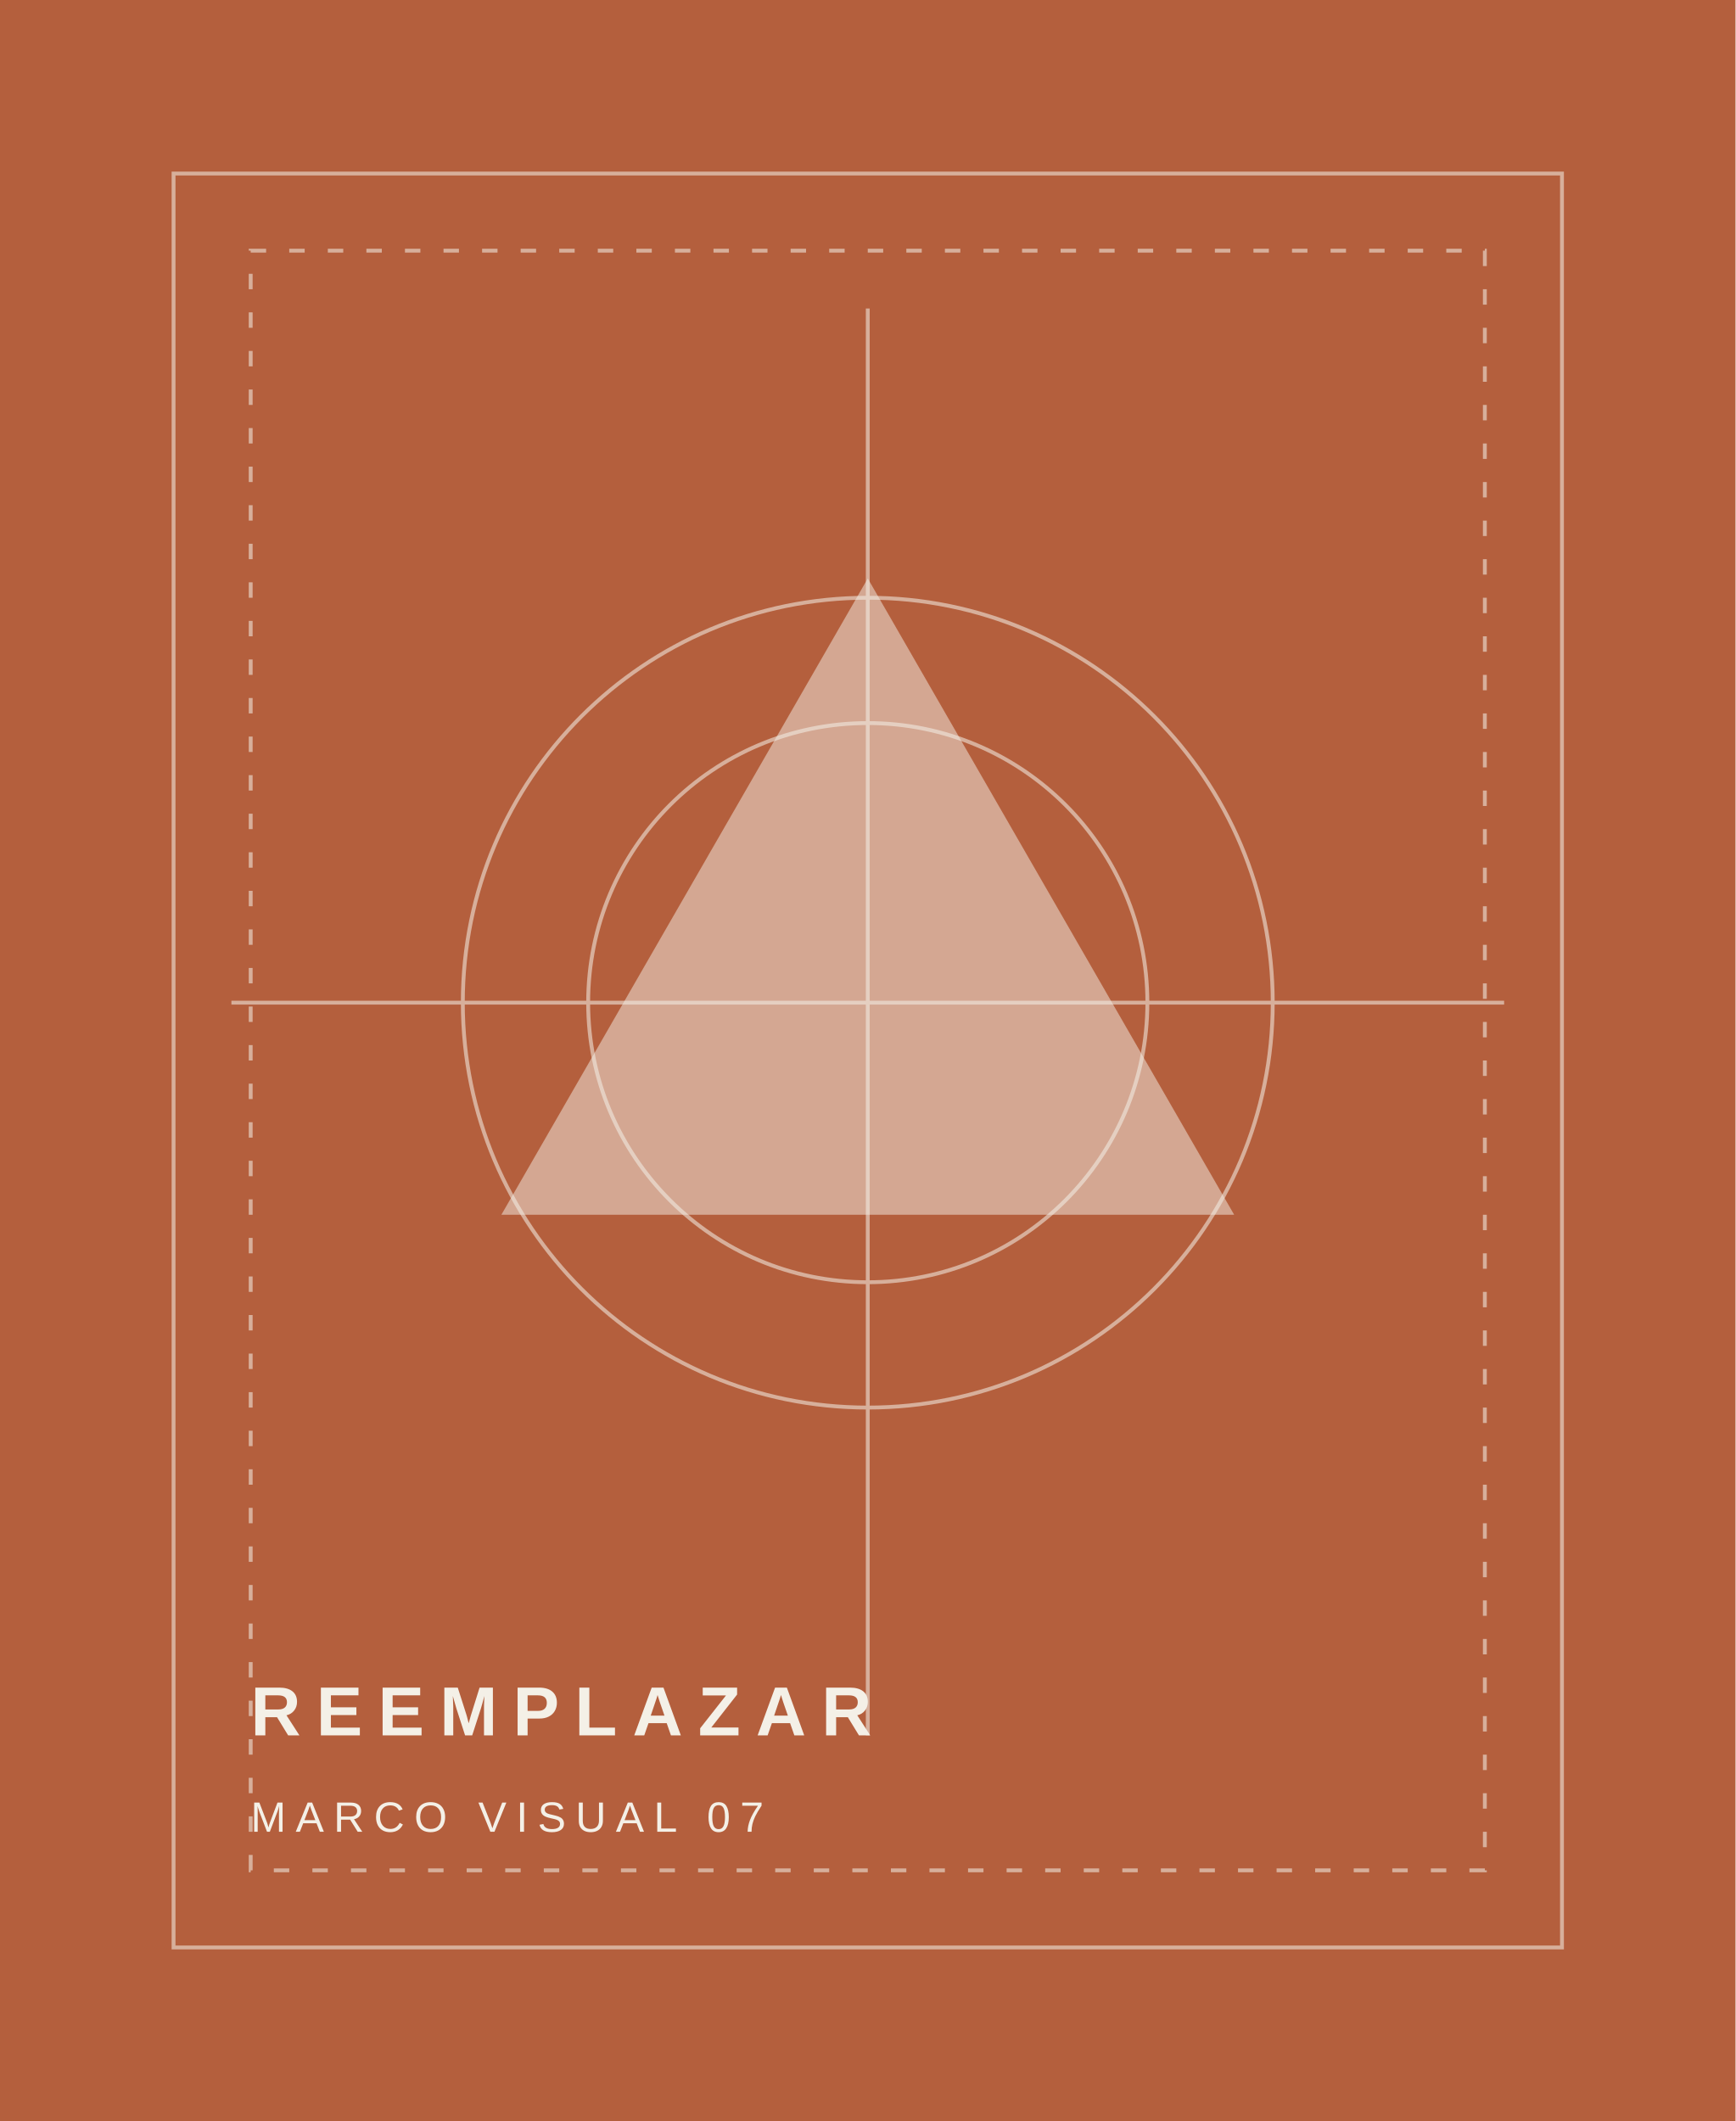
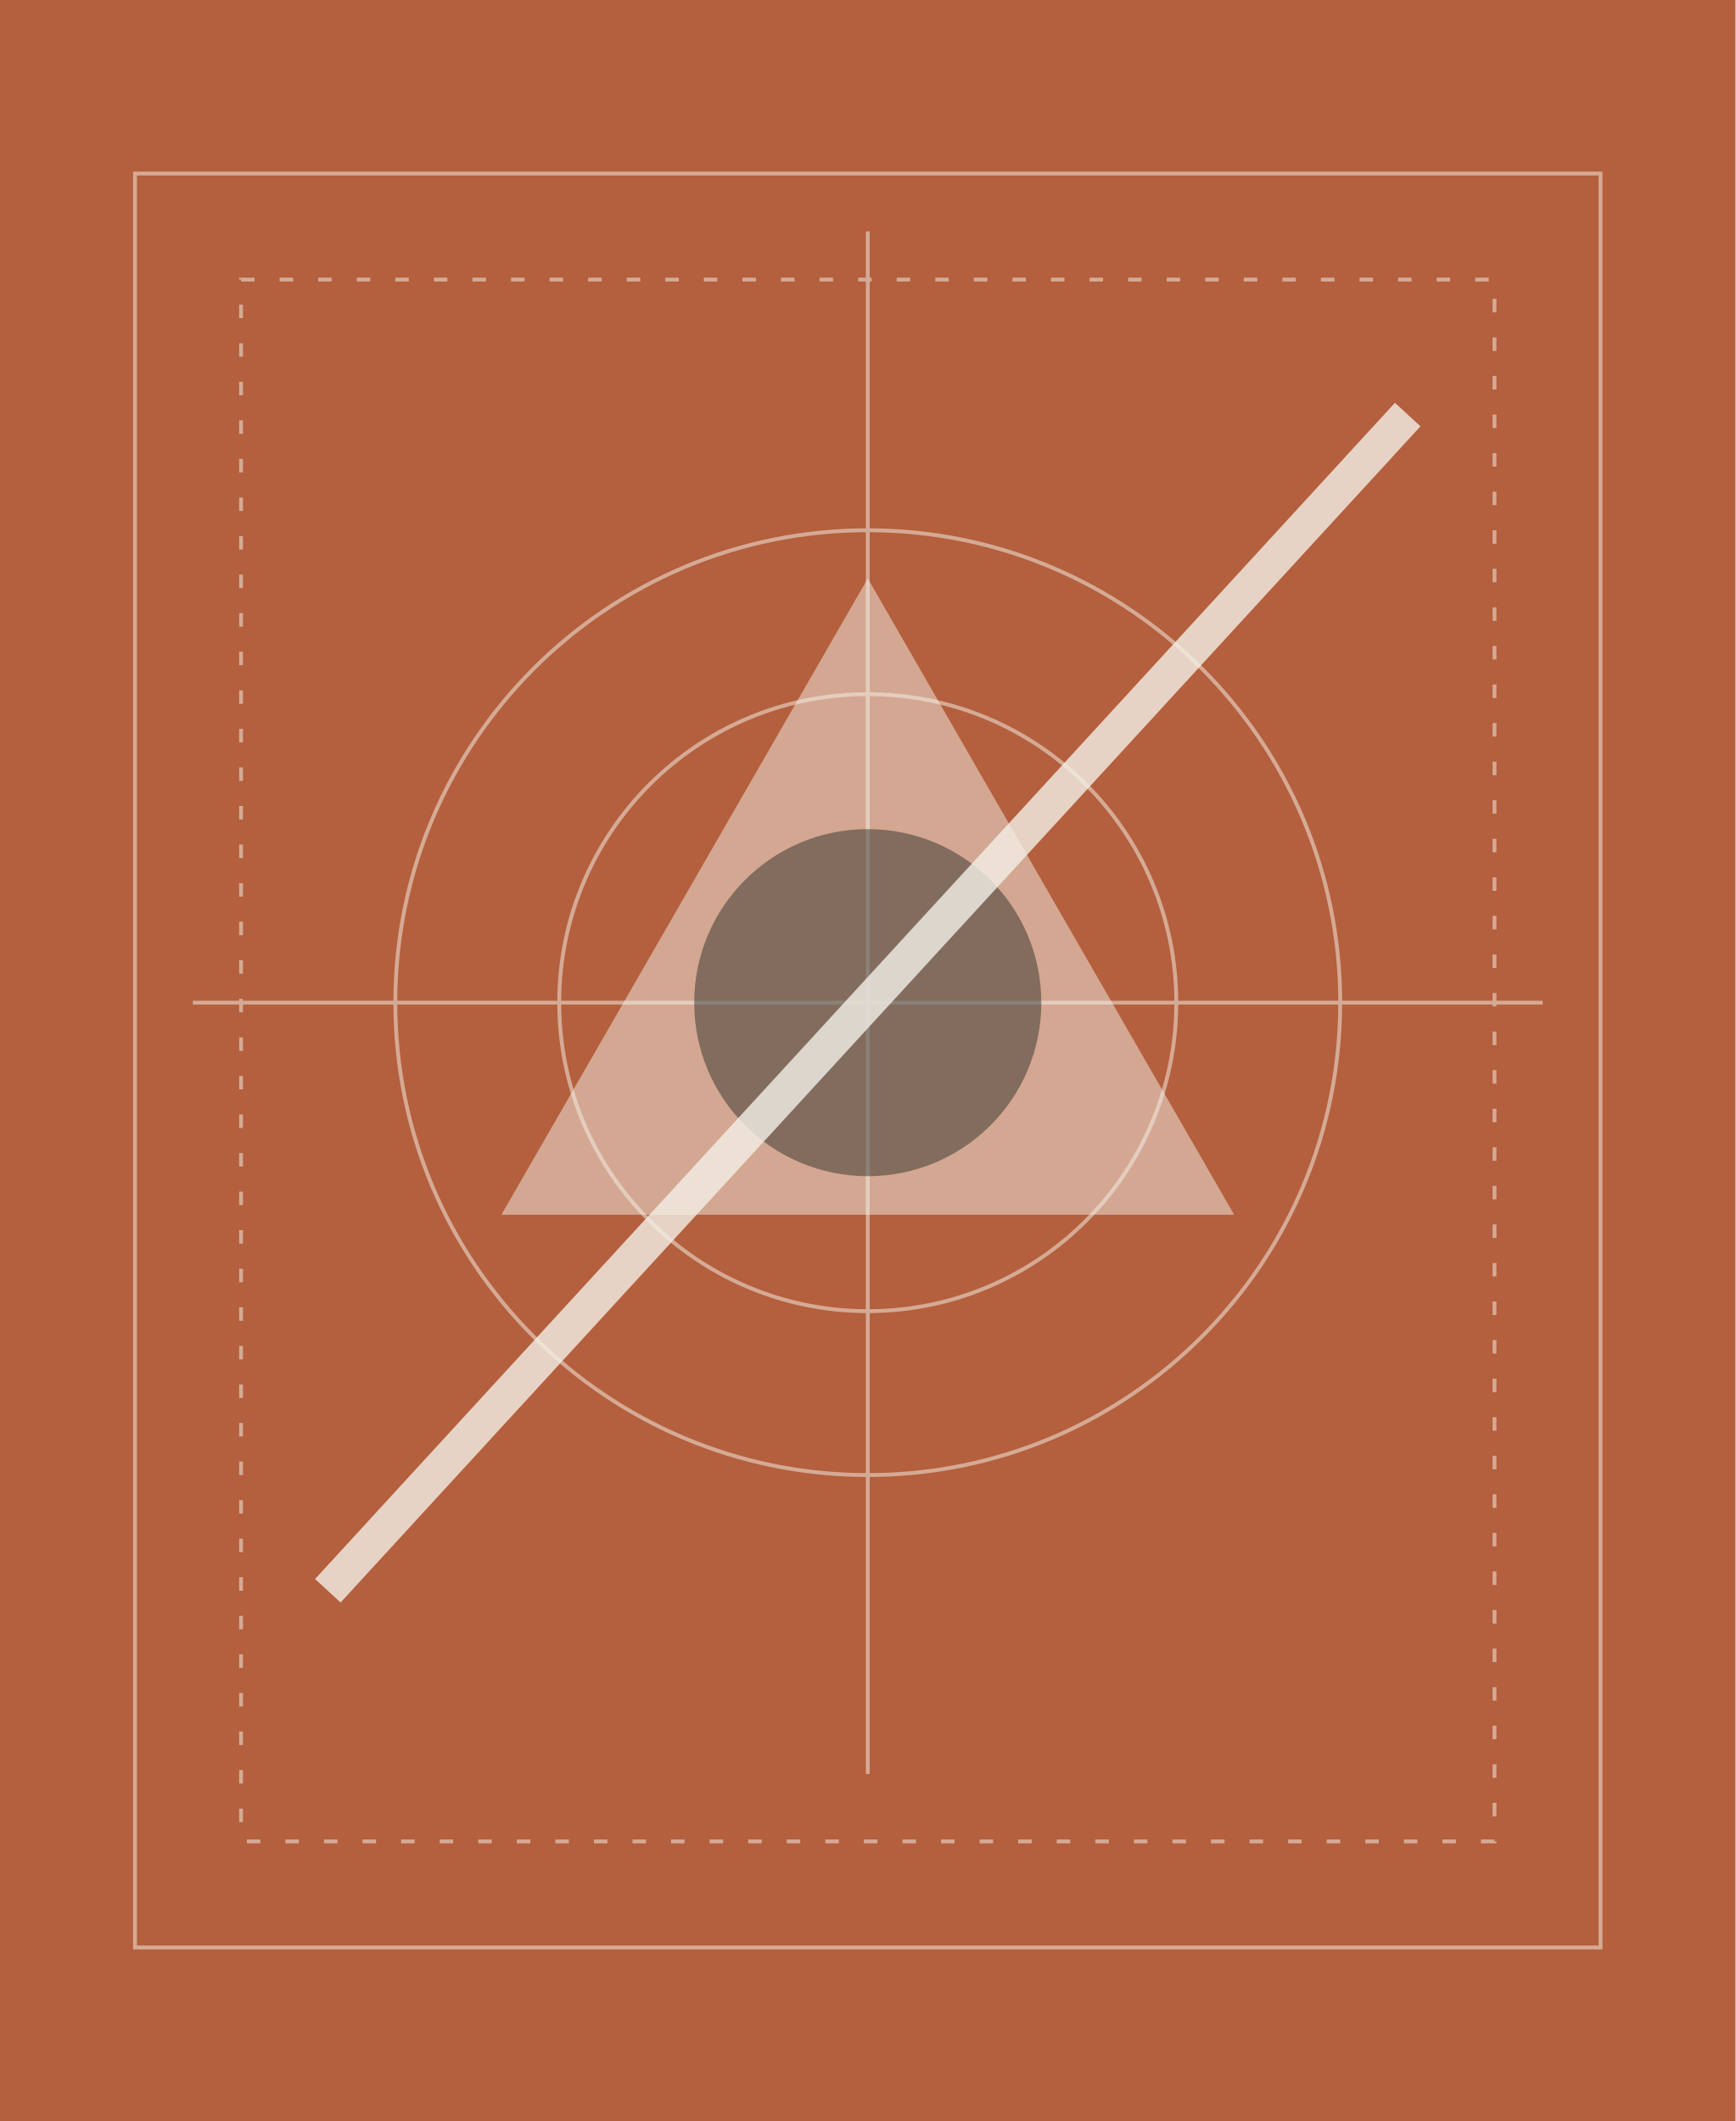
<svg xmlns="http://www.w3.org/2000/svg" viewBox="0 0 900 1100" role="img" aria-labelledby="title">
  <rect width="900" height="1100" fill="#b45f3d" />
-   <g fill="none" stroke="#f4f0e7" stroke-width="2" opacity=".55">
-     <path d="M90 90H810V1010H90Z" />
-     <path d="M130 130H770V970H130Z" stroke-dasharray="8 12" />
-     <circle cx="450" cy="520" r="210" />
-     <circle cx="450" cy="520" r="145" />
-     <path d="M120 520H780M450 160V900" />
+   <g fill="none" stroke="#f4f0e7" stroke-width="2" opacity=".52">
+     <path d="M70 90H830V1010H70Z" />
+     <path d="M125 145H775V955H125Z" stroke-dasharray="7 13" />
+     <circle cx="450" cy="520" r="245" />
+     <circle cx="450" cy="520" r="160" />
+     <path d="M100 520H800M450 120V920" />
  </g>
  <g fill="#f4f0e7">
    <path d="M450 300L640 630H260Z" opacity=".5" />
-     <text x="130" y="900" font-family="Arial,sans-serif" font-size="36" font-weight="700" letter-spacing="8">REEMPLAZAR</text>
-     <text x="130" y="950" font-family="Arial,sans-serif" font-size="22" letter-spacing="5">MARCO VISUAL 07</text>
+     <circle cx="450" cy="520" r="90" fill="#20241f" opacity=".45" />
+   </g>
+   <g fill="none" stroke="#f4f0e7" stroke-width="18" opacity=".8">
+     <path d="M170 825L730 215" />
  </g>
</svg>
